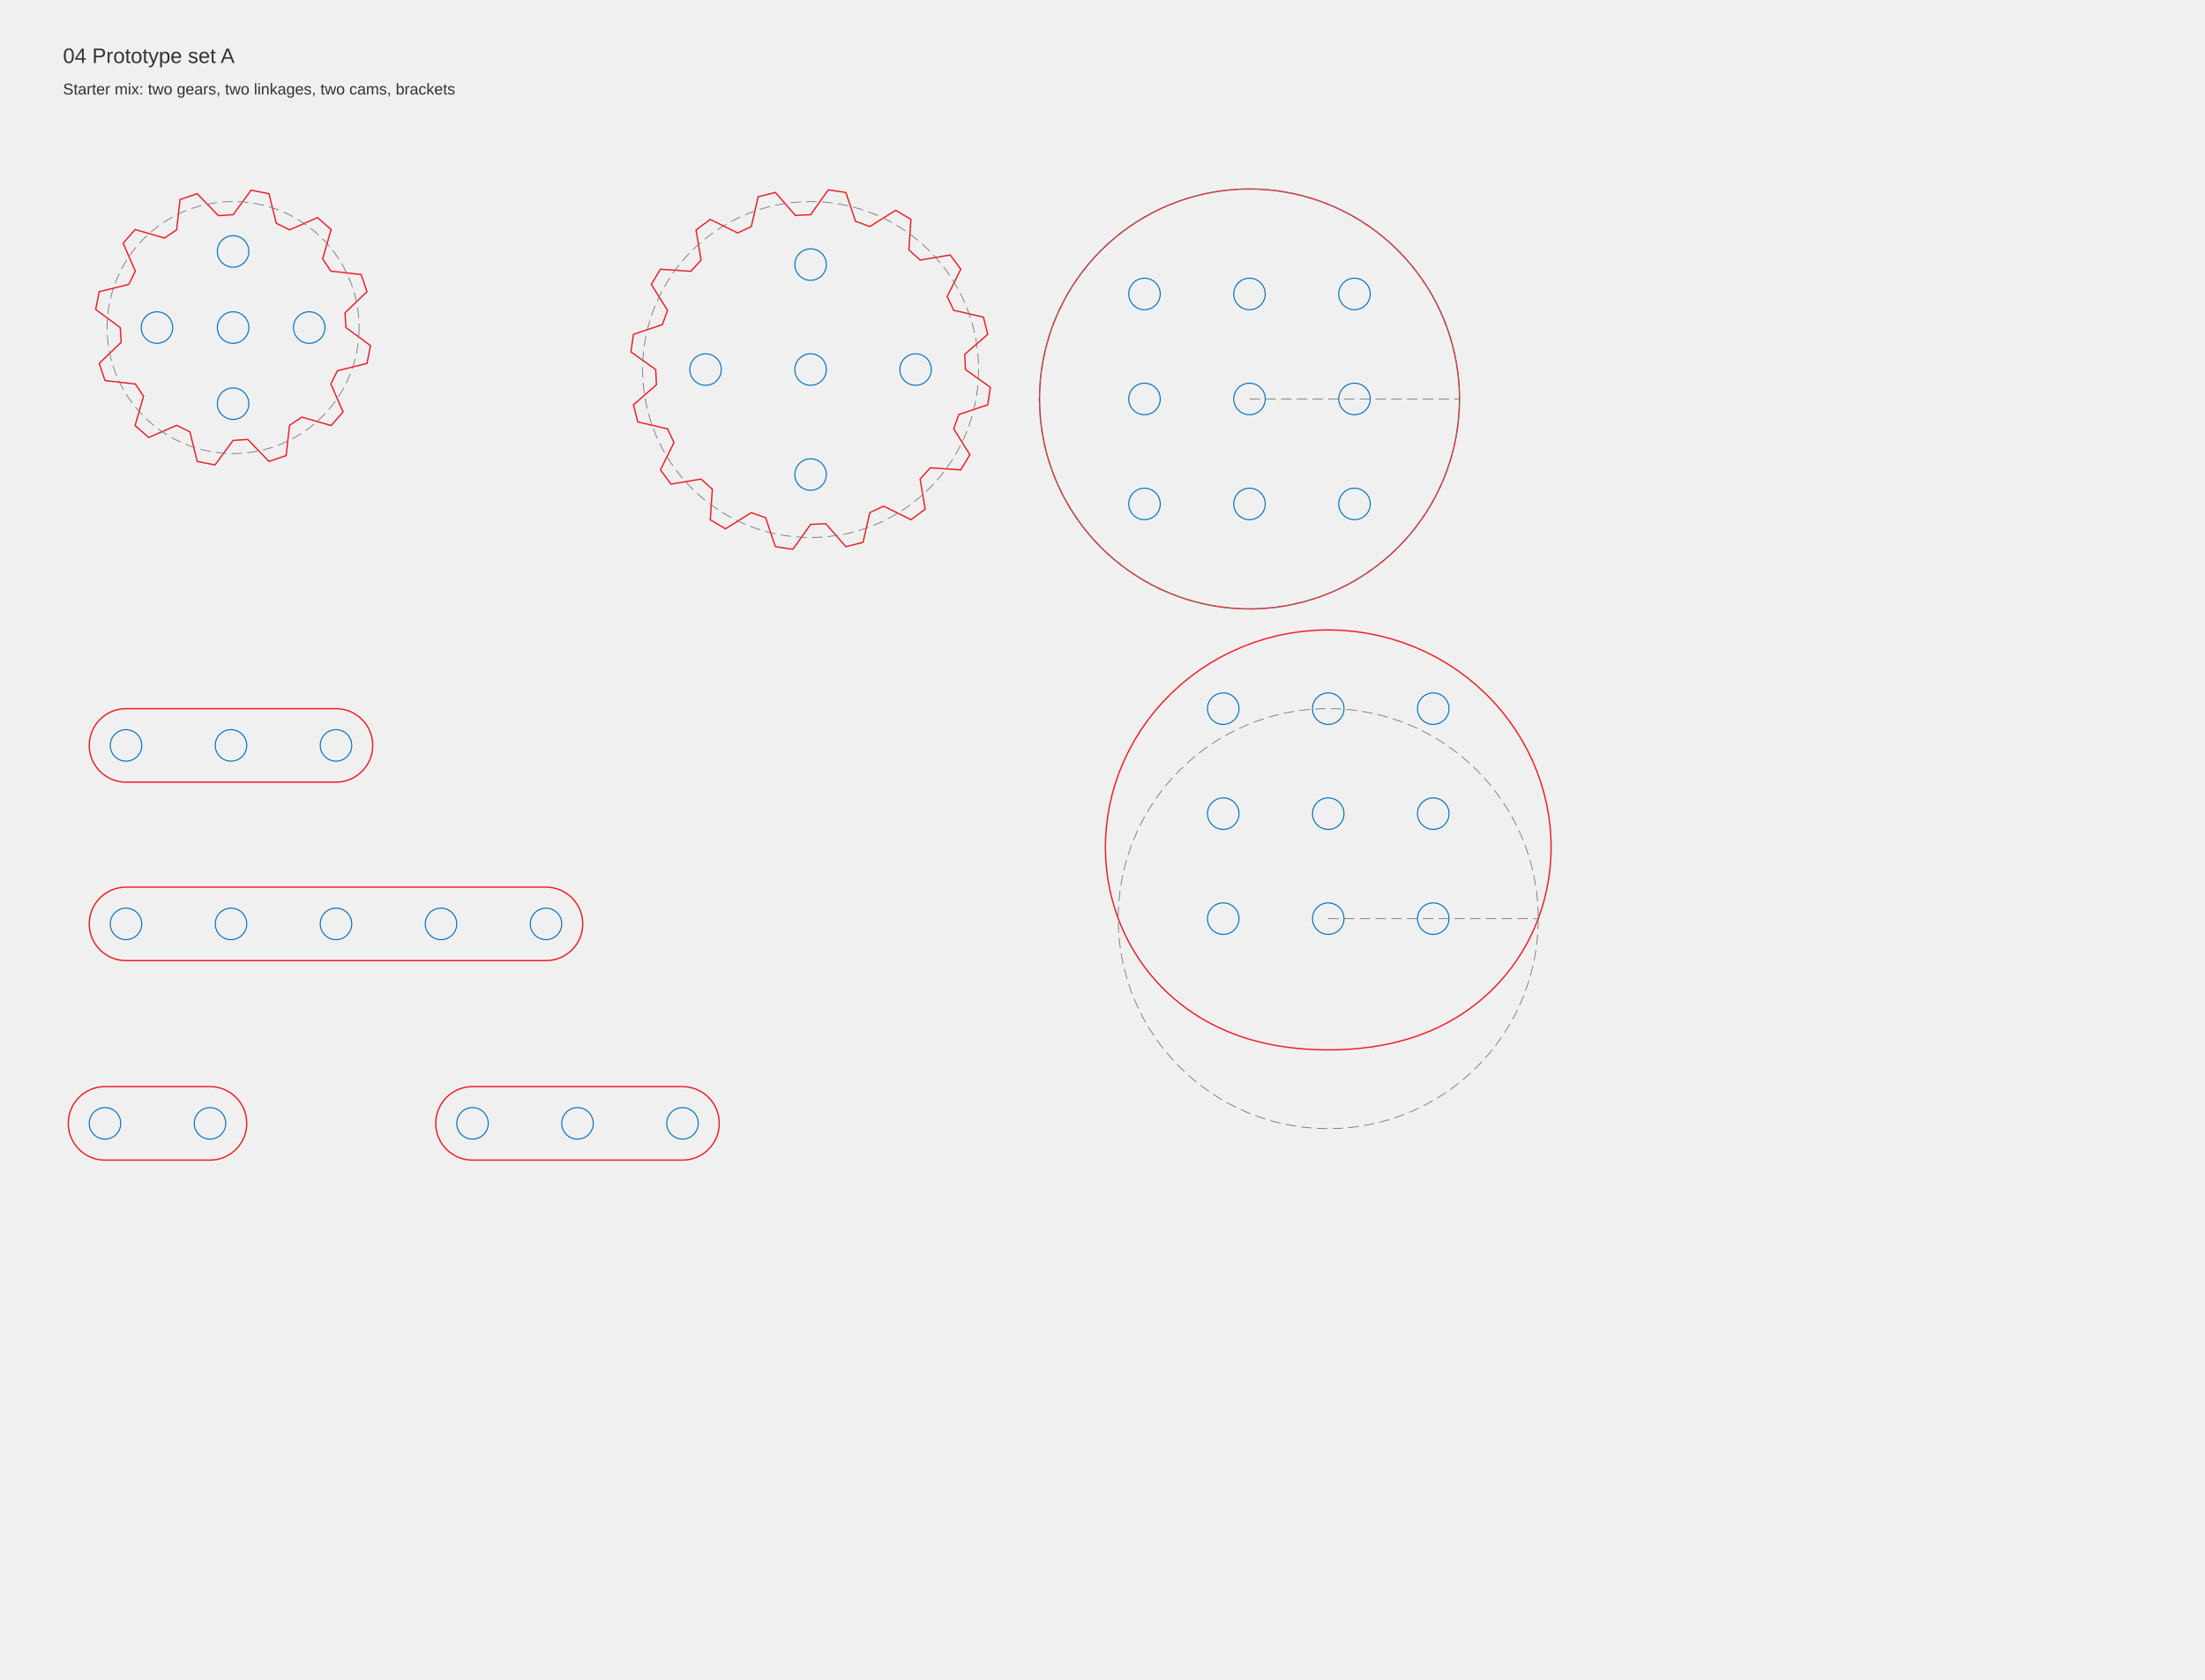
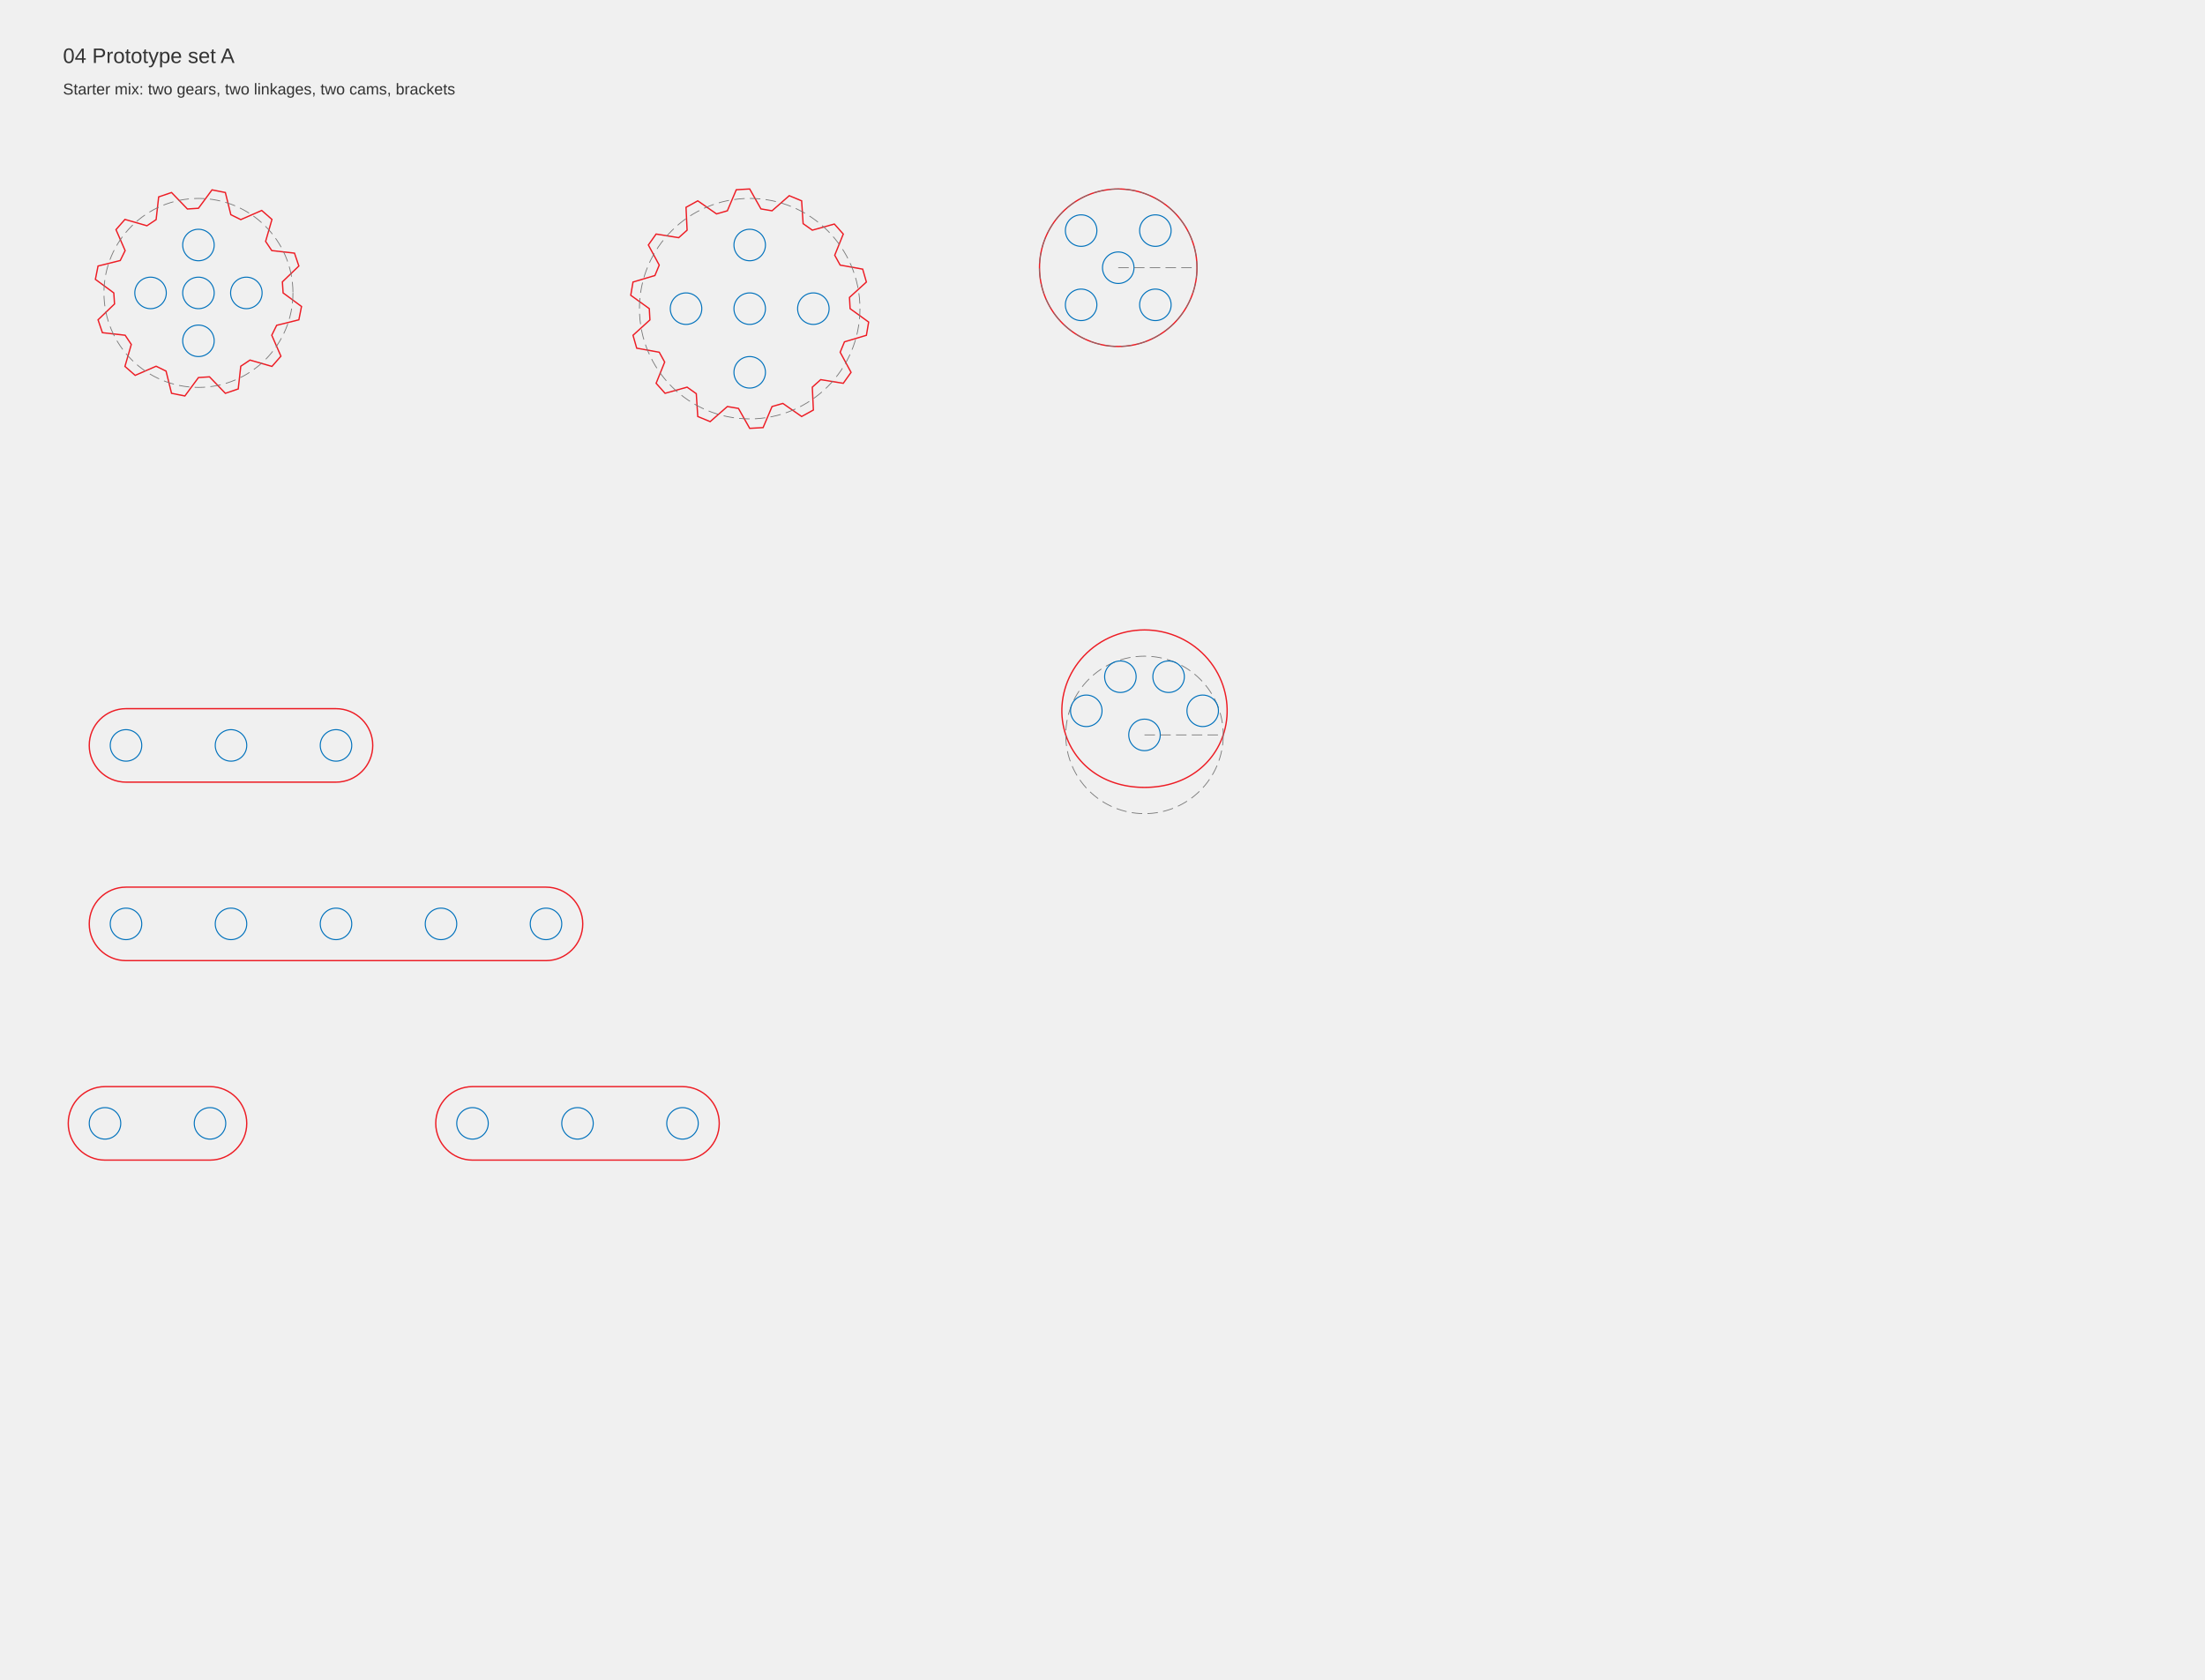
<svg xmlns="http://www.w3.org/2000/svg" version="1.1" width="420mm" height="320mm" viewBox="0 0 420 320" data-profile-key="motionsmith-ms4n" data-grid-pitch-mm="20" data-hole-diameter-mm="6">
  <defs>
    <style>
      .cut { fill: none; stroke: #ed1c24; stroke-width: 0.25; stroke-miterlimit: 10; }
      .drill { fill: none; stroke: #0071bc; stroke-width: 0.2; stroke-miterlimit: 10; }
      .score { fill: none; stroke: #777777; stroke-width: 0.15; stroke-dasharray: 2 1; }
      .label { fill: #333333; font-family: Arial, Helvetica, sans-serif; font-size: 4px; }
      .tiny { fill: #333333; font-family: Arial, Helvetica, sans-serif; font-size: 3px; }
      .paper { fill: #ffffff; stroke: none; }
    </style>
  </defs>
  <text x="12" y="12" class="label" text-anchor="start">04 Prototype set A</text>
  <text x="12" y="18" class="tiny" text-anchor="start">Starter mix: two gears, two linkages, two cams, brackets</text>
  <g transform="translate(10 28)">
-     <path d="M 55.9 34.4 L 60.574 37.846 L 59.9 41.233 L 54.263 42.628 L 53.02 45.15 L 55.345 50.471 L 53.068 53.068 L 47.488 51.457 L 45.15 53.02 L 44.503 58.79 L 41.233 59.9 L 37.206 55.716 L 34.4 55.9 L 30.954 60.574 L 27.567 59.9 L 26.172 54.263 L 23.65 53.02 L 18.329 55.345 L 15.732 53.068 L 17.343 47.488 L 15.78 45.15 L 10.01 44.503 L 8.9 41.233 L 13.084 37.206 L 12.9 34.4 L 8.226 30.954 L 8.9 27.567 L 14.537 26.172 L 15.78 23.65 L 13.455 18.329 L 15.732 15.732 L 21.312 17.343 L 23.65 15.78 L 24.297 10.01 L 27.567 8.9 L 31.594 13.084 L 34.4 12.9 L 37.846 8.226 L 41.233 8.9 L 42.628 14.537 L 45.15 15.78 L 50.471 13.455 L 53.068 15.732 L 51.457 21.312 L 53.02 23.65 L 58.79 24.297 L 59.9 27.567 L 55.716 31.594 Z" class="cut gear-outline" data-teeth="12" data-pitch-radius-mm="24" data-root-radius-mm="21.5" data-outer-radius-mm="26.4" data-attachment-hole-pattern="radial" />
+     <path d="M 43.925 27.8 L 47.431 30.384 L 46.925 32.925 L 42.698 33.971 L 41.765 35.862 L 43.508 39.853 L 41.801 41.801 L 37.616 40.593 L 35.863 41.765 L 35.377 46.093 L 32.925 46.925 L 29.905 43.787 L 27.8 43.925 L 25.216 47.431 L 22.675 46.925 L 21.629 42.698 L 19.738 41.765 L 15.747 43.508 L 13.799 41.801 L 15.007 37.616 L 13.835 35.862 L 9.507 35.377 L 8.675 32.925 L 11.813 29.905 L 11.675 27.8 L 8.169 25.216 L 8.675 22.675 L 12.902 21.629 L 13.835 19.738 L 12.092 15.747 L 13.799 13.799 L 17.984 15.007 L 19.737 13.835 L 20.223 9.507 L 22.675 8.675 L 25.695 11.813 L 27.8 11.675 L 30.384 8.169 L 32.925 8.675 L 33.971 12.902 L 35.863 13.835 L 39.853 12.092 L 41.801 13.799 L 40.593 17.984 L 41.765 19.737 L 46.093 20.223 L 46.925 22.675 L 43.787 25.695 Z" class="cut gear-outline" data-teeth="12" data-pitch-radius-mm="18" data-root-radius-mm="16.125" data-outer-radius-mm="19.8" data-attachment-hole-pattern="radial" />
  </g>
  <g transform="translate(10 28)">
-     <circle cx="34.4" cy="34.4" r="3" class="drill axle-hole" data-hole-role="axle" data-hole-diameter-mm="6" />
+     <circle cx="27.8" cy="27.8" r="3" class="drill axle-hole" data-hole-role="axle" data-hole-diameter-mm="6" />
  </g>
  <g transform="translate(10 28)">
-     <circle cx="34.4" cy="34.4" r="24" class="score pitch-circle" />
+     <circle cx="27.8" cy="27.8" r="18" class="score pitch-circle" />
  </g>
  <g transform="translate(10 28)">
-     <circle cx="48.9" cy="34.4" r="3" class="drill linkage-hole bracket-hole crank-hole handle-hole" data-hole-role="linkage-bracket-crank-handle" data-attachment-kinds="linkage bracket crank handle" data-hole-diameter-mm="6" data-hole-index="0" data-hole-x-offset-mm="14.5" data-hole-y-offset-mm="0" data-hole-radius-mm="14.5" />
+     <circle cx="36.925" cy="27.8" r="3" class="drill linkage-hole bracket-hole crank-hole handle-hole" data-hole-role="linkage-bracket-crank-handle" data-attachment-kinds="linkage bracket crank handle" data-hole-diameter-mm="6" data-hole-index="0" data-hole-x-offset-mm="9.125" data-hole-y-offset-mm="0" data-hole-radius-mm="9.125" />
  </g>
  <g transform="translate(10 28)">
-     <circle cx="34.4" cy="48.9" r="3" class="drill linkage-hole bracket-hole crank-hole handle-hole" data-hole-role="linkage-bracket-crank-handle" data-attachment-kinds="linkage bracket crank handle" data-hole-diameter-mm="6" data-hole-index="1" data-hole-x-offset-mm="0" data-hole-y-offset-mm="14.5" data-hole-radius-mm="14.5" />
+     <circle cx="27.8" cy="36.925" r="3" class="drill linkage-hole bracket-hole crank-hole handle-hole" data-hole-role="linkage-bracket-crank-handle" data-attachment-kinds="linkage bracket crank handle" data-hole-diameter-mm="6" data-hole-index="1" data-hole-x-offset-mm="0" data-hole-y-offset-mm="9.125" data-hole-radius-mm="9.125" />
  </g>
  <g transform="translate(10 28)">
-     <circle cx="19.9" cy="34.4" r="3" class="drill linkage-hole bracket-hole crank-hole handle-hole" data-hole-role="linkage-bracket-crank-handle" data-attachment-kinds="linkage bracket crank handle" data-hole-diameter-mm="6" data-hole-index="2" data-hole-x-offset-mm="-14.5" data-hole-y-offset-mm="0" data-hole-radius-mm="14.5" />
+     <circle cx="18.675" cy="27.8" r="3" class="drill linkage-hole bracket-hole crank-hole handle-hole" data-hole-role="linkage-bracket-crank-handle" data-attachment-kinds="linkage bracket crank handle" data-hole-diameter-mm="6" data-hole-index="2" data-hole-x-offset-mm="-9.125" data-hole-y-offset-mm="0" data-hole-radius-mm="9.125" />
  </g>
  <g transform="translate(10 28)">
-     <circle cx="34.4" cy="19.9" r="3" class="drill linkage-hole bracket-hole crank-hole handle-hole" data-hole-role="linkage-bracket-crank-handle" data-attachment-kinds="linkage bracket crank handle" data-hole-diameter-mm="6" data-hole-index="3" data-hole-x-offset-mm="-0" data-hole-y-offset-mm="-14.5" data-hole-radius-mm="14.5" />
+     <circle cx="27.8" cy="18.675" r="3" class="drill linkage-hole bracket-hole crank-hole handle-hole" data-hole-role="linkage-bracket-crank-handle" data-attachment-kinds="linkage bracket crank handle" data-hole-diameter-mm="6" data-hole-index="3" data-hole-x-offset-mm="-0" data-hole-y-offset-mm="-9.125" data-hole-radius-mm="9.125" />
  </g>
  <g transform="translate(112 28)">
-     <path d="M 71.9 42.4 L 76.634 45.772 L 76.139 49.111 L 70.63 50.963 L 69.654 53.689 L 72.738 58.616 L 71.003 61.512 L 65.204 61.115 L 63.26 63.26 L 64.223 68.992 L 61.512 71.003 L 56.306 68.417 L 53.689 69.654 L 52.386 75.319 L 49.111 76.139 L 45.292 71.758 L 42.4 71.9 L 39.028 76.634 L 35.689 76.139 L 33.837 70.63 L 31.111 69.654 L 26.184 72.738 L 23.288 71.003 L 23.685 65.204 L 21.54 63.26 L 15.808 64.223 L 13.797 61.512 L 16.383 56.306 L 15.146 53.689 L 9.481 52.386 L 8.661 49.111 L 13.042 45.292 L 12.9 42.4 L 8.166 39.028 L 8.661 35.689 L 14.17 33.837 L 15.146 31.111 L 12.062 26.184 L 13.797 23.288 L 19.596 23.685 L 21.54 21.54 L 20.577 15.808 L 23.288 13.797 L 28.494 16.383 L 31.111 15.146 L 32.414 9.481 L 35.689 8.661 L 39.508 13.042 L 42.4 12.9 L 45.772 8.166 L 49.111 8.661 L 50.963 14.17 L 53.689 15.146 L 58.616 12.062 L 61.512 13.797 L 61.115 19.596 L 63.26 21.54 L 68.992 20.577 L 71.003 23.288 L 68.417 28.494 L 69.654 31.111 L 75.319 32.414 L 76.139 35.689 L 71.758 39.508 Z" class="cut gear-outline" data-teeth="16" data-pitch-radius-mm="32" data-root-radius-mm="29.5" data-outer-radius-mm="34.4" data-attachment-hole-pattern="grid" />
+     <path d="M 49.925 30.8 L 53.457 33.353 L 53.028 35.873 L 48.852 37.117 L 48.031 39.098 L 50.105 42.93 L 48.626 45.016 L 44.323 44.323 L 42.724 45.753 L 42.93 50.105 L 40.693 51.342 L 37.117 48.852 L 35.056 49.445 L 33.353 53.457 L 30.8 53.6 L 28.659 49.805 L 26.544 49.445 L 23.27 52.321 L 20.907 51.342 L 20.625 46.994 L 18.876 45.753 L 14.678 46.922 L 12.974 45.016 L 14.606 40.975 L 13.569 39.098 L 9.279 38.33 L 8.572 35.873 L 11.795 32.941 L 11.675 30.8 L 8.143 28.247 L 8.572 25.727 L 12.748 24.483 L 13.569 22.502 L 11.495 18.67 L 12.974 16.584 L 17.277 17.277 L 18.876 15.847 L 18.67 11.495 L 20.907 10.258 L 24.483 12.748 L 26.544 12.155 L 28.247 8.143 L 30.8 8 L 32.941 11.795 L 35.056 12.155 L 38.33 9.279 L 40.693 10.258 L 40.975 14.606 L 42.724 15.847 L 46.922 14.678 L 48.626 16.584 L 46.994 20.625 L 48.031 22.502 L 52.321 23.27 L 53.028 25.727 L 49.805 28.659 Z" class="cut gear-outline" data-teeth="14" data-pitch-radius-mm="21" data-root-radius-mm="19.125" data-outer-radius-mm="22.8" data-attachment-hole-pattern="radial" />
  </g>
  <g transform="translate(112 28)">
-     <circle cx="42.4" cy="42.4" r="3" class="drill axle-hole" data-hole-role="axle" data-hole-diameter-mm="6" />
+     <circle cx="30.8" cy="30.8" r="3" class="drill axle-hole" data-hole-role="axle" data-hole-diameter-mm="6" />
  </g>
  <g transform="translate(112 28)">
-     <circle cx="42.4" cy="42.4" r="32" class="score pitch-circle" />
+     <circle cx="30.8" cy="30.8" r="21" class="score pitch-circle" />
  </g>
  <g transform="translate(112 28)">
-     <circle cx="42.4" cy="22.4" r="3" class="drill linkage-hole bracket-hole crank-hole handle-hole" data-hole-role="linkage-bracket-crank-handle" data-attachment-kinds="linkage bracket crank handle" data-hole-diameter-mm="6" data-hole-index="0" data-hole-x-offset-mm="0" data-hole-y-offset-mm="-20" data-hole-radius-mm="20" />
+     <circle cx="42.925" cy="30.8" r="3" class="drill linkage-hole bracket-hole crank-hole handle-hole" data-hole-role="linkage-bracket-crank-handle" data-attachment-kinds="linkage bracket crank handle" data-hole-diameter-mm="6" data-hole-index="0" data-hole-x-offset-mm="12.125" data-hole-y-offset-mm="0" data-hole-radius-mm="12.125" />
  </g>
  <g transform="translate(112 28)">
-     <circle cx="22.4" cy="42.4" r="3" class="drill linkage-hole bracket-hole crank-hole handle-hole" data-hole-role="linkage-bracket-crank-handle" data-attachment-kinds="linkage bracket crank handle" data-hole-diameter-mm="6" data-hole-index="1" data-hole-x-offset-mm="-20" data-hole-y-offset-mm="0" data-hole-radius-mm="20" />
+     <circle cx="30.8" cy="42.925" r="3" class="drill linkage-hole bracket-hole crank-hole handle-hole" data-hole-role="linkage-bracket-crank-handle" data-attachment-kinds="linkage bracket crank handle" data-hole-diameter-mm="6" data-hole-index="1" data-hole-x-offset-mm="0" data-hole-y-offset-mm="12.125" data-hole-radius-mm="12.125" />
  </g>
  <g transform="translate(112 28)">
-     <circle cx="62.4" cy="42.4" r="3" class="drill linkage-hole bracket-hole crank-hole handle-hole" data-hole-role="linkage-bracket-crank-handle" data-attachment-kinds="linkage bracket crank handle" data-hole-diameter-mm="6" data-hole-index="2" data-hole-x-offset-mm="20" data-hole-y-offset-mm="0" data-hole-radius-mm="20" />
+     <circle cx="18.675" cy="30.8" r="3" class="drill linkage-hole bracket-hole crank-hole handle-hole" data-hole-role="linkage-bracket-crank-handle" data-attachment-kinds="linkage bracket crank handle" data-hole-diameter-mm="6" data-hole-index="2" data-hole-x-offset-mm="-12.125" data-hole-y-offset-mm="0" data-hole-radius-mm="12.125" />
  </g>
  <g transform="translate(112 28)">
-     <circle cx="42.4" cy="62.4" r="3" class="drill linkage-hole bracket-hole crank-hole handle-hole" data-hole-role="linkage-bracket-crank-handle" data-attachment-kinds="linkage bracket crank handle" data-hole-diameter-mm="6" data-hole-index="3" data-hole-x-offset-mm="0" data-hole-y-offset-mm="20" data-hole-radius-mm="20" />
+     <circle cx="30.8" cy="18.675" r="3" class="drill linkage-hole bracket-hole crank-hole handle-hole" data-hole-role="linkage-bracket-crank-handle" data-attachment-kinds="linkage bracket crank handle" data-hole-diameter-mm="6" data-hole-index="3" data-hole-x-offset-mm="-0" data-hole-y-offset-mm="-12.125" data-hole-radius-mm="12.125" />
  </g>
  <g transform="translate(10 128)">
    <path d="M 14 7 L 54 7 A 7 7 0 0 1 54 21 L 14 21 A 7 7 0 0 1 14 7 Z" class="cut linkage-outline" data-cells="2" data-length-mm="40" data-pitch-mm="20" data-hole-count="3" />
  </g>
  <g transform="translate(10 128)">
    <circle cx="14" cy="14" r="3" class="drill linkage-hole bracket-hole" data-hole-role="linkage-bracket" data-hole-diameter-mm="6" data-hole-index="0" />
  </g>
  <g transform="translate(10 128)">
    <circle cx="34" cy="14" r="3" class="drill linkage-hole bracket-hole" data-hole-role="linkage-bracket" data-hole-diameter-mm="6" data-hole-index="1" />
  </g>
  <g transform="translate(10 128)">
    <circle cx="54" cy="14" r="3" class="drill linkage-hole bracket-hole" data-hole-role="linkage-bracket" data-hole-diameter-mm="6" data-hole-index="2" />
  </g>
  <g transform="translate(10 162)">
    <path d="M 14 7 L 94 7 A 7 7 0 0 1 94 21 L 14 21 A 7 7 0 0 1 14 7 Z" class="cut linkage-outline" data-cells="4" data-length-mm="80" data-pitch-mm="20" data-hole-count="5" />
  </g>
  <g transform="translate(10 162)">
    <circle cx="14" cy="14" r="3" class="drill linkage-hole bracket-hole" data-hole-role="linkage-bracket" data-hole-diameter-mm="6" data-hole-index="0" />
  </g>
  <g transform="translate(10 162)">
    <circle cx="34" cy="14" r="3" class="drill linkage-hole bracket-hole" data-hole-role="linkage-bracket" data-hole-diameter-mm="6" data-hole-index="1" />
  </g>
  <g transform="translate(10 162)">
    <circle cx="54" cy="14" r="3" class="drill linkage-hole bracket-hole" data-hole-role="linkage-bracket" data-hole-diameter-mm="6" data-hole-index="2" />
  </g>
  <g transform="translate(10 162)">
    <circle cx="74" cy="14" r="3" class="drill linkage-hole bracket-hole" data-hole-role="linkage-bracket" data-hole-diameter-mm="6" data-hole-index="3" />
  </g>
  <g transform="translate(10 162)">
    <circle cx="94" cy="14" r="3" class="drill linkage-hole bracket-hole" data-hole-role="linkage-bracket" data-hole-diameter-mm="6" data-hole-index="4" />
  </g>
  <g transform="translate(190 28)">
-     <path d="M 48 8 L 49.745 8.038 L 51.486 8.152 L 53.221 8.342 L 54.946 8.608 L 56.658 8.948 L 58.353 9.363 L 60.028 9.851 L 61.681 10.412 L 63.307 11.045 L 64.905 11.748 L 66.47 12.52 L 68 13.359 L 69.492 14.264 L 70.943 15.234 L 72.35 16.266 L 73.712 17.358 L 75.024 18.509 L 76.284 19.716 L 77.491 20.976 L 78.642 22.288 L 79.734 23.65 L 80.766 25.057 L 81.736 26.508 L 82.641 28 L 83.48 29.53 L 84.252 31.095 L 84.955 32.693 L 85.588 34.319 L 86.149 35.972 L 86.637 37.647 L 87.052 39.342 L 87.392 41.054 L 87.658 42.779 L 87.848 44.514 L 87.962 46.255 L 88 48 L 87.962 49.745 L 87.848 51.486 L 87.658 53.221 L 87.392 54.946 L 87.052 56.658 L 86.637 58.353 L 86.149 60.028 L 85.588 61.681 L 84.955 63.307 L 84.252 64.905 L 83.48 66.47 L 82.641 68 L 81.736 69.492 L 80.766 70.943 L 79.734 72.35 L 78.642 73.712 L 77.491 75.024 L 76.284 76.284 L 75.024 77.491 L 73.712 78.642 L 72.35 79.734 L 70.943 80.766 L 69.492 81.736 L 68 82.641 L 66.47 83.48 L 64.905 84.252 L 63.307 84.955 L 61.681 85.588 L 60.028 86.149 L 58.353 86.637 L 56.658 87.052 L 54.946 87.392 L 53.221 87.658 L 51.486 87.848 L 49.745 87.962 L 48 88 L 46.255 87.962 L 44.514 87.848 L 42.779 87.658 L 41.054 87.392 L 39.342 87.052 L 37.647 86.637 L 35.972 86.149 L 34.319 85.588 L 32.693 84.955 L 31.095 84.252 L 29.53 83.48 L 28 82.641 L 26.508 81.736 L 25.057 80.766 L 23.65 79.734 L 22.288 78.642 L 20.976 77.491 L 19.716 76.284 L 18.509 75.024 L 17.358 73.712 L 16.266 72.35 L 15.234 70.943 L 14.264 69.492 L 13.359 68 L 12.52 66.47 L 11.748 64.905 L 11.045 63.307 L 10.412 61.681 L 9.851 60.028 L 9.363 58.353 L 8.948 56.658 L 8.608 54.946 L 8.342 53.221 L 8.152 51.486 L 8.038 49.745 L 8 48 L 8.038 46.255 L 8.152 44.514 L 8.342 42.779 L 8.608 41.054 L 8.948 39.342 L 9.363 37.647 L 9.851 35.972 L 10.412 34.319 L 11.045 32.693 L 11.748 31.095 L 12.52 29.53 L 13.359 28 L 14.264 26.508 L 15.234 25.057 L 16.266 23.65 L 17.358 22.288 L 18.509 20.976 L 19.716 19.716 L 20.976 18.509 L 22.288 17.358 L 23.65 16.266 L 25.057 15.234 L 26.508 14.264 L 28 13.359 L 29.53 12.52 L 31.095 11.748 L 32.693 11.045 L 34.319 10.412 L 35.972 9.851 L 37.647 9.363 L 39.342 8.948 L 41.054 8.608 L 42.779 8.342 L 44.514 8.152 L 46.255 8.038 Z" class="cut cam-outline" data-cam-key="circle" data-base-radius-mm="40" data-eccentricity-mm="0" data-cam-lobes="1" data-profile-harmonic="0" data-rise-deg="45" data-high-dwell-deg="270" data-return-deg="45" data-physical-cam-preset="circle" data-profile-source="automataii.domain.mechanisms.cam.profile.build_pear_cam_profile_from_params" data-profile-sample-count="144" />
+     <path d="M 23 8 L 23.654 8.014 L 24.307 8.057 L 24.958 8.128 L 25.605 8.228 L 26.247 8.356 L 26.882 8.511 L 27.511 8.694 L 28.13 8.905 L 28.74 9.142 L 29.339 9.405 L 29.926 9.695 L 30.5 10.01 L 31.059 10.349 L 31.604 10.713 L 32.131 11.1 L 32.642 11.509 L 33.134 11.941 L 33.607 12.393 L 34.059 12.866 L 34.491 13.358 L 34.9 13.869 L 35.287 14.396 L 35.651 14.941 L 35.99 15.5 L 36.305 16.074 L 36.595 16.661 L 36.858 17.26 L 37.095 17.87 L 37.306 18.489 L 37.489 19.118 L 37.644 19.753 L 37.772 20.395 L 37.872 21.042 L 37.943 21.693 L 37.986 22.346 L 38 23 L 37.986 23.654 L 37.943 24.307 L 37.872 24.958 L 37.772 25.605 L 37.644 26.247 L 37.489 26.882 L 37.306 27.511 L 37.095 28.13 L 36.858 28.74 L 36.595 29.339 L 36.305 29.926 L 35.99 30.5 L 35.651 31.059 L 35.287 31.604 L 34.9 32.131 L 34.491 32.642 L 34.059 33.134 L 33.607 33.607 L 33.134 34.059 L 32.642 34.491 L 32.131 34.9 L 31.604 35.287 L 31.059 35.651 L 30.5 35.99 L 29.926 36.305 L 29.339 36.595 L 28.74 36.858 L 28.13 37.095 L 27.511 37.306 L 26.882 37.489 L 26.247 37.644 L 25.605 37.772 L 24.958 37.872 L 24.307 37.943 L 23.654 37.986 L 23 38 L 22.346 37.986 L 21.693 37.943 L 21.042 37.872 L 20.395 37.772 L 19.753 37.644 L 19.118 37.489 L 18.489 37.306 L 17.87 37.095 L 17.26 36.858 L 16.661 36.595 L 16.074 36.305 L 15.5 35.99 L 14.941 35.651 L 14.396 35.287 L 13.869 34.9 L 13.358 34.491 L 12.866 34.059 L 12.393 33.607 L 11.941 33.134 L 11.509 32.642 L 11.1 32.131 L 10.713 31.604 L 10.349 31.059 L 10.01 30.5 L 9.695 29.926 L 9.405 29.339 L 9.142 28.74 L 8.905 28.13 L 8.694 27.511 L 8.511 26.882 L 8.356 26.247 L 8.228 25.605 L 8.128 24.958 L 8.057 24.307 L 8.014 23.654 L 8 23 L 8.014 22.346 L 8.057 21.693 L 8.128 21.042 L 8.228 20.395 L 8.356 19.753 L 8.511 19.118 L 8.694 18.489 L 8.905 17.87 L 9.142 17.26 L 9.405 16.661 L 9.695 16.074 L 10.01 15.5 L 10.349 14.941 L 10.713 14.396 L 11.1 13.869 L 11.509 13.358 L 11.941 12.866 L 12.393 12.393 L 12.866 11.941 L 13.358 11.509 L 13.869 11.1 L 14.396 10.713 L 14.941 10.349 L 15.5 10.01 L 16.074 9.695 L 16.661 9.405 L 17.26 9.142 L 17.87 8.905 L 18.489 8.694 L 19.118 8.511 L 19.753 8.356 L 20.395 8.228 L 21.042 8.128 L 21.693 8.057 L 22.346 8.014 Z" class="cut cam-outline" data-cam-key="circle" data-base-radius-mm="15" data-eccentricity-mm="0" data-cam-lobes="1" data-profile-harmonic="0" data-rise-deg="45" data-high-dwell-deg="270" data-return-deg="45" data-physical-cam-preset="circle" data-profile-source="automataii.domain.mechanisms.cam.profile.build_pear_cam_profile_from_params" data-profile-sample-count="144" />
  </g>
  <g transform="translate(190 28)">
-     <circle cx="48" cy="48" r="3" class="drill axle-hole" data-hole-role="axle" data-hole-diameter-mm="6" />
+     <circle cx="23" cy="23" r="3" class="drill axle-hole" data-hole-role="axle" data-hole-diameter-mm="6" />
  </g>
  <g transform="translate(190 28)">
-     <line x1="48" y1="48" x2="88" y2="48" class="score cam-base-radius" />
+     <line x1="23" y1="23" x2="38" y2="23" class="score cam-base-radius" />
  </g>
  <g transform="translate(190 28)">
-     <circle cx="48" cy="48" r="40" class="score cam-base-circle" />
+     <circle cx="23" cy="23" r="15" class="score cam-base-circle" />
  </g>
  <g transform="translate(190 28)">
-     <circle cx="48" cy="28" r="3" class="drill linkage-hole bracket-hole crank-hole handle-hole" data-hole-role="linkage-bracket-crank-handle" data-attachment-kinds="linkage bracket crank handle" data-hole-diameter-mm="6" data-hole-index="0" data-hole-x-offset-mm="0" data-hole-y-offset-mm="-20" />
+     <circle cx="30.071" cy="30.071" r="3" class="drill linkage-hole bracket-hole crank-hole handle-hole" data-hole-role="linkage-bracket-crank-handle" data-attachment-kinds="linkage bracket crank handle" data-hole-diameter-mm="6" data-hole-index="0" data-hole-x-offset-mm="7.071" data-hole-y-offset-mm="7.071" />
  </g>
  <g transform="translate(190 28)">
-     <circle cx="28" cy="48" r="3" class="drill linkage-hole bracket-hole crank-hole handle-hole" data-hole-role="linkage-bracket-crank-handle" data-attachment-kinds="linkage bracket crank handle" data-hole-diameter-mm="6" data-hole-index="1" data-hole-x-offset-mm="-20" data-hole-y-offset-mm="0" />
+     <circle cx="15.929" cy="30.071" r="3" class="drill linkage-hole bracket-hole crank-hole handle-hole" data-hole-role="linkage-bracket-crank-handle" data-attachment-kinds="linkage bracket crank handle" data-hole-diameter-mm="6" data-hole-index="1" data-hole-x-offset-mm="-7.071" data-hole-y-offset-mm="7.071" />
  </g>
  <g transform="translate(190 28)">
-     <circle cx="68" cy="48" r="3" class="drill linkage-hole bracket-hole crank-hole handle-hole" data-hole-role="linkage-bracket-crank-handle" data-attachment-kinds="linkage bracket crank handle" data-hole-diameter-mm="6" data-hole-index="2" data-hole-x-offset-mm="20" data-hole-y-offset-mm="0" />
+     <circle cx="15.929" cy="15.929" r="3" class="drill linkage-hole bracket-hole crank-hole handle-hole" data-hole-role="linkage-bracket-crank-handle" data-attachment-kinds="linkage bracket crank handle" data-hole-diameter-mm="6" data-hole-index="2" data-hole-x-offset-mm="-7.071" data-hole-y-offset-mm="-7.071" />
  </g>
  <g transform="translate(190 28)">
-     <circle cx="48" cy="68" r="3" class="drill linkage-hole bracket-hole crank-hole handle-hole" data-hole-role="linkage-bracket-crank-handle" data-attachment-kinds="linkage bracket crank handle" data-hole-diameter-mm="6" data-hole-index="3" data-hole-x-offset-mm="0" data-hole-y-offset-mm="20" />
-   </g>
-   <g transform="translate(190 28)">
-     <circle cx="28" cy="28" r="3" class="drill linkage-hole bracket-hole crank-hole handle-hole" data-hole-role="linkage-bracket-crank-handle" data-attachment-kinds="linkage bracket crank handle" data-hole-diameter-mm="6" data-hole-index="4" data-hole-x-offset-mm="-20" data-hole-y-offset-mm="-20" />
-   </g>
-   <g transform="translate(190 28)">
-     <circle cx="68" cy="28" r="3" class="drill linkage-hole bracket-hole crank-hole handle-hole" data-hole-role="linkage-bracket-crank-handle" data-attachment-kinds="linkage bracket crank handle" data-hole-diameter-mm="6" data-hole-index="5" data-hole-x-offset-mm="20" data-hole-y-offset-mm="-20" />
-   </g>
-   <g transform="translate(190 28)">
-     <circle cx="28" cy="68" r="3" class="drill linkage-hole bracket-hole crank-hole handle-hole" data-hole-role="linkage-bracket-crank-handle" data-attachment-kinds="linkage bracket crank handle" data-hole-diameter-mm="6" data-hole-index="6" data-hole-x-offset-mm="-20" data-hole-y-offset-mm="20" />
-   </g>
-   <g transform="translate(190 28)">
-     <circle cx="68" cy="68" r="3" class="drill linkage-hole bracket-hole crank-hole handle-hole" data-hole-role="linkage-bracket-crank-handle" data-attachment-kinds="linkage bracket crank handle" data-hole-diameter-mm="6" data-hole-index="7" data-hole-x-offset-mm="20" data-hole-y-offset-mm="20" />
+     <circle cx="30.071" cy="15.929" r="3" class="drill linkage-hole bracket-hole crank-hole handle-hole" data-hole-role="linkage-bracket-crank-handle" data-attachment-kinds="linkage bracket crank handle" data-hole-diameter-mm="6" data-hole-index="3" data-hole-x-offset-mm="7.071" data-hole-y-offset-mm="-7.071" />
  </g>
  <g transform="translate(190 112)">
-     <path d="M 63 8 L 65.398 8.067 L 67.789 8.266 L 70.162 8.598 L 72.511 9.06 L 74.827 9.651 L 77.103 10.368 L 79.33 11.208 L 81.502 12.167 L 83.611 13.242 L 85.65 14.427 L 87.614 15.718 L 89.495 17.109 L 91.289 18.595 L 92.991 20.169 L 94.595 21.825 L 96.098 23.556 L 97.495 25.355 L 98.784 27.216 L 99.963 29.13 L 101.028 31.091 L 101.979 33.091 L 102.814 35.122 L 103.533 37.178 L 104.136 39.25 L 104.624 41.332 L 104.998 43.416 L 105.258 45.496 L 105.409 47.565 L 105.451 49.615 L 105.387 51.642 L 105.221 53.64 L 104.957 55.602 L 104.599 57.523 L 104.15 59.4 L 103.616 61.227 L 103 63 L 102.308 64.716 L 101.545 66.372 L 100.717 67.965 L 99.827 69.494 L 98.882 70.955 L 97.887 72.348 L 96.847 73.672 L 95.767 74.926 L 94.652 76.111 L 93.507 77.226 L 92.337 78.272 L 91.146 79.25 L 89.938 80.162 L 88.718 81.008 L 87.49 81.792 L 86.256 82.514 L 85.02 83.177 L 83.784 83.784 L 82.552 84.337 L 81.325 84.839 L 80.106 85.293 L 78.895 85.701 L 77.695 86.066 L 76.505 86.391 L 75.326 86.679 L 74.159 86.931 L 73.004 87.152 L 71.86 87.342 L 70.726 87.505 L 69.603 87.642 L 68.488 87.755 L 67.381 87.845 L 66.28 87.913 L 65.184 87.962 L 64.091 87.99 L 63 88 L 61.909 87.99 L 60.816 87.962 L 59.72 87.913 L 58.619 87.845 L 57.512 87.755 L 56.397 87.642 L 55.274 87.505 L 54.14 87.342 L 52.996 87.152 L 51.841 86.931 L 50.674 86.679 L 49.495 86.391 L 48.305 86.066 L 47.105 85.701 L 45.894 85.293 L 44.675 84.839 L 43.448 84.337 L 42.216 83.784 L 40.98 83.177 L 39.744 82.514 L 38.51 81.792 L 37.282 81.008 L 36.062 80.162 L 34.854 79.25 L 33.663 78.272 L 32.493 77.226 L 31.348 76.111 L 30.233 74.926 L 29.153 73.672 L 28.113 72.348 L 27.118 70.955 L 26.173 69.494 L 25.283 67.965 L 24.455 66.372 L 23.692 64.716 L 23 63 L 22.384 61.227 L 21.85 59.4 L 21.401 57.523 L 21.043 55.602 L 20.779 53.64 L 20.613 51.642 L 20.549 49.615 L 20.591 47.565 L 20.742 45.496 L 21.002 43.416 L 21.376 41.332 L 21.864 39.25 L 22.467 37.178 L 23.186 35.122 L 24.021 33.091 L 24.972 31.091 L 26.037 29.13 L 27.216 27.216 L 28.505 25.355 L 29.902 23.556 L 31.405 21.825 L 33.009 20.169 L 34.711 18.595 L 36.505 17.109 L 38.386 15.718 L 40.35 14.427 L 42.389 13.242 L 44.498 12.167 L 46.67 11.208 L 48.897 10.368 L 51.173 9.651 L 53.489 9.06 L 55.838 8.598 L 58.211 8.266 L 60.602 8.067 Z" class="cut cam-outline" data-cam-key="eccentric" data-base-radius-mm="40" data-eccentricity-mm="15" data-cam-lobes="1" data-profile-harmonic="0" data-rise-deg="90" data-high-dwell-deg="60" data-return-deg="90" data-physical-cam-preset="eccentric" data-profile-source="automataii.domain.mechanisms.cam.profile.build_pear_cam_profile_from_params" data-profile-sample-count="144" />
+     <path d="M 28 8 L 28.872 8.024 L 29.741 8.095 L 30.605 8.214 L 31.46 8.379 L 32.303 8.59 L 33.132 8.846 L 33.945 9.146 L 34.737 9.489 L 35.508 9.874 L 36.254 10.298 L 36.974 10.761 L 37.665 11.26 L 38.325 11.793 L 38.953 12.358 L 39.546 12.953 L 40.104 13.575 L 40.624 14.223 L 41.107 14.893 L 41.55 15.584 L 41.953 16.292 L 42.315 17.016 L 42.637 17.751 L 42.917 18.497 L 43.155 19.25 L 43.353 20.008 L 43.51 20.768 L 43.626 21.528 L 43.702 22.285 L 43.74 23.037 L 43.739 23.783 L 43.701 24.519 L 43.627 25.245 L 43.519 25.957 L 43.377 26.655 L 43.204 27.336 L 43 28 L 42.768 28.645 L 42.509 29.269 L 42.225 29.873 L 41.917 30.454 L 41.588 31.012 L 41.239 31.547 L 40.872 32.058 L 40.488 32.545 L 40.09 33.008 L 39.68 33.446 L 39.257 33.86 L 38.825 34.25 L 38.385 34.616 L 37.938 34.959 L 37.485 35.278 L 37.029 35.576 L 36.569 35.852 L 36.107 36.107 L 35.643 36.341 L 35.18 36.557 L 34.717 36.753 L 34.254 36.932 L 33.794 37.094 L 33.335 37.24 L 32.878 37.371 L 32.424 37.488 L 31.972 37.59 L 31.523 37.68 L 31.077 37.758 L 30.632 37.824 L 30.19 37.879 L 29.75 37.923 L 29.311 37.957 L 28.873 37.981 L 28.436 37.995 L 28 38 L 27.564 37.995 L 27.127 37.981 L 26.689 37.957 L 26.25 37.923 L 25.81 37.879 L 25.368 37.824 L 24.923 37.758 L 24.477 37.68 L 24.028 37.59 L 23.576 37.488 L 23.122 37.371 L 22.665 37.24 L 22.206 37.094 L 21.746 36.932 L 21.283 36.753 L 20.82 36.557 L 20.357 36.341 L 19.893 36.107 L 19.431 35.852 L 18.971 35.576 L 18.515 35.278 L 18.062 34.959 L 17.615 34.616 L 17.175 34.25 L 16.743 33.86 L 16.32 33.446 L 15.91 33.008 L 15.512 32.545 L 15.128 32.058 L 14.761 31.547 L 14.412 31.012 L 14.083 30.454 L 13.775 29.873 L 13.491 29.269 L 13.232 28.645 L 13 28 L 12.796 27.336 L 12.623 26.655 L 12.481 25.957 L 12.373 25.245 L 12.299 24.519 L 12.261 23.783 L 12.26 23.037 L 12.298 22.285 L 12.374 21.528 L 12.49 20.768 L 12.647 20.008 L 12.845 19.25 L 13.083 18.497 L 13.363 17.751 L 13.685 17.016 L 14.047 16.292 L 14.45 15.584 L 14.893 14.893 L 15.376 14.223 L 15.896 13.575 L 16.454 12.953 L 17.047 12.358 L 17.675 11.793 L 18.335 11.26 L 19.026 10.761 L 19.746 10.298 L 20.492 9.874 L 21.263 9.489 L 22.055 9.146 L 22.868 8.846 L 23.697 8.59 L 24.54 8.379 L 25.395 8.214 L 26.259 8.095 L 27.128 8.024 Z" class="cut cam-outline" data-cam-key="eccentric" data-base-radius-mm="15" data-eccentricity-mm="5" data-cam-lobes="1" data-profile-harmonic="0" data-rise-deg="90" data-high-dwell-deg="60" data-return-deg="90" data-physical-cam-preset="eccentric" data-profile-source="automataii.domain.mechanisms.cam.profile.build_pear_cam_profile_from_params" data-profile-sample-count="144" />
  </g>
  <g transform="translate(190 112)">
-     <circle cx="63" cy="63" r="3" class="drill axle-hole" data-hole-role="axle" data-hole-diameter-mm="6" />
+     <circle cx="28" cy="28" r="3" class="drill axle-hole" data-hole-role="axle" data-hole-diameter-mm="6" />
  </g>
  <g transform="translate(190 112)">
-     <line x1="63" y1="63" x2="103" y2="63" class="score cam-base-radius" />
+     <line x1="28" y1="28" x2="43" y2="28" class="score cam-base-radius" />
  </g>
  <g transform="translate(190 112)">
-     <circle cx="63" cy="63" r="40" class="score cam-base-circle" />
+     <circle cx="28" cy="28" r="15" class="score cam-base-circle" />
  </g>
  <g transform="translate(190 112)">
-     <circle cx="63" cy="43" r="3" class="drill linkage-hole bracket-hole crank-hole handle-hole" data-hole-role="linkage-bracket-crank-handle" data-attachment-kinds="linkage bracket crank handle" data-hole-diameter-mm="6" data-hole-index="0" data-hole-x-offset-mm="0" data-hole-y-offset-mm="-20" />
+     <circle cx="16.913" cy="23.408" r="3" class="drill linkage-hole bracket-hole crank-hole handle-hole" data-hole-role="linkage-bracket-crank-handle" data-attachment-kinds="linkage bracket crank handle" data-hole-diameter-mm="6" data-hole-index="0" data-hole-x-offset-mm="-11.087" data-hole-y-offset-mm="-4.592" />
  </g>
  <g transform="translate(190 112)">
-     <circle cx="43" cy="63" r="3" class="drill linkage-hole bracket-hole crank-hole handle-hole" data-hole-role="linkage-bracket-crank-handle" data-attachment-kinds="linkage bracket crank handle" data-hole-diameter-mm="6" data-hole-index="1" data-hole-x-offset-mm="-20" data-hole-y-offset-mm="0" />
+     <circle cx="23.408" cy="16.913" r="3" class="drill linkage-hole bracket-hole crank-hole handle-hole" data-hole-role="linkage-bracket-crank-handle" data-attachment-kinds="linkage bracket crank handle" data-hole-diameter-mm="6" data-hole-index="1" data-hole-x-offset-mm="-4.592" data-hole-y-offset-mm="-11.087" />
  </g>
  <g transform="translate(190 112)">
-     <circle cx="83" cy="63" r="3" class="drill linkage-hole bracket-hole crank-hole handle-hole" data-hole-role="linkage-bracket-crank-handle" data-attachment-kinds="linkage bracket crank handle" data-hole-diameter-mm="6" data-hole-index="2" data-hole-x-offset-mm="20" data-hole-y-offset-mm="0" />
+     <circle cx="32.592" cy="16.913" r="3" class="drill linkage-hole bracket-hole crank-hole handle-hole" data-hole-role="linkage-bracket-crank-handle" data-attachment-kinds="linkage bracket crank handle" data-hole-diameter-mm="6" data-hole-index="2" data-hole-x-offset-mm="4.592" data-hole-y-offset-mm="-11.087" />
  </g>
  <g transform="translate(190 112)">
-     <circle cx="43" cy="43" r="3" class="drill linkage-hole bracket-hole crank-hole handle-hole" data-hole-role="linkage-bracket-crank-handle" data-attachment-kinds="linkage bracket crank handle" data-hole-diameter-mm="6" data-hole-index="3" data-hole-x-offset-mm="-20" data-hole-y-offset-mm="-20" />
-   </g>
-   <g transform="translate(190 112)">
-     <circle cx="83" cy="43" r="3" class="drill linkage-hole bracket-hole crank-hole handle-hole" data-hole-role="linkage-bracket-crank-handle" data-attachment-kinds="linkage bracket crank handle" data-hole-diameter-mm="6" data-hole-index="4" data-hole-x-offset-mm="20" data-hole-y-offset-mm="-20" />
-   </g>
-   <g transform="translate(190 112)">
-     <circle cx="63" cy="23" r="3" class="drill linkage-hole bracket-hole crank-hole handle-hole" data-hole-role="linkage-bracket-crank-handle" data-attachment-kinds="linkage bracket crank handle" data-hole-diameter-mm="6" data-hole-index="5" data-hole-x-offset-mm="0" data-hole-y-offset-mm="-40" />
-   </g>
-   <g transform="translate(190 112)">
-     <circle cx="43" cy="23" r="3" class="drill linkage-hole bracket-hole crank-hole handle-hole" data-hole-role="linkage-bracket-crank-handle" data-attachment-kinds="linkage bracket crank handle" data-hole-diameter-mm="6" data-hole-index="6" data-hole-x-offset-mm="-20" data-hole-y-offset-mm="-40" />
-   </g>
-   <g transform="translate(190 112)">
-     <circle cx="83" cy="23" r="3" class="drill linkage-hole bracket-hole crank-hole handle-hole" data-hole-role="linkage-bracket-crank-handle" data-attachment-kinds="linkage bracket crank handle" data-hole-diameter-mm="6" data-hole-index="7" data-hole-x-offset-mm="20" data-hole-y-offset-mm="-40" />
+     <circle cx="39.087" cy="23.408" r="3" class="drill linkage-hole bracket-hole crank-hole handle-hole" data-hole-role="linkage-bracket-crank-handle" data-attachment-kinds="linkage bracket crank handle" data-hole-diameter-mm="6" data-hole-index="3" data-hole-x-offset-mm="11.087" data-hole-y-offset-mm="-4.592" />
  </g>
  <g transform="translate(10 204)">
    <path d="M 10 3 L 30 3 A 7 7 0 0 1 30 17 L 10 17 A 7 7 0 0 1 10 3 Z" class="cut bracket-outline" data-bracket-key="2-hole-straight" data-pitch-mm="20" data-hole-count="2" />
  </g>
  <g transform="translate(10 204)">
    <circle cx="10" cy="10" r="3" class="drill bracket-hole linkage-hole" data-hole-role="bracket" data-hole-diameter-mm="6" data-hole-index="0" data-hole-x-mm="10" data-hole-y-mm="10" />
  </g>
  <g transform="translate(10 204)">
    <circle cx="30" cy="10" r="3" class="drill bracket-hole linkage-hole" data-hole-role="bracket" data-hole-diameter-mm="6" data-hole-index="1" data-hole-x-mm="30" data-hole-y-mm="10" />
  </g>
  <g transform="translate(80 204)">
    <path d="M 10 3 L 50 3 A 7 7 0 0 1 50 17 L 10 17 A 7 7 0 0 1 10 3 Z" class="cut bracket-outline" data-bracket-key="3-hole-straight" data-pitch-mm="20" data-hole-count="3" />
  </g>
  <g transform="translate(80 204)">
    <circle cx="10" cy="10" r="3" class="drill bracket-hole linkage-hole" data-hole-role="bracket" data-hole-diameter-mm="6" data-hole-index="0" data-hole-x-mm="10" data-hole-y-mm="10" />
  </g>
  <g transform="translate(80 204)">
    <circle cx="30" cy="10" r="3" class="drill bracket-hole linkage-hole" data-hole-role="bracket" data-hole-diameter-mm="6" data-hole-index="1" data-hole-x-mm="30" data-hole-y-mm="10" />
  </g>
  <g transform="translate(80 204)">
    <circle cx="50" cy="10" r="3" class="drill bracket-hole linkage-hole" data-hole-role="bracket" data-hole-diameter-mm="6" data-hole-index="2" data-hole-x-mm="50" data-hole-y-mm="10" />
  </g>
</svg>
